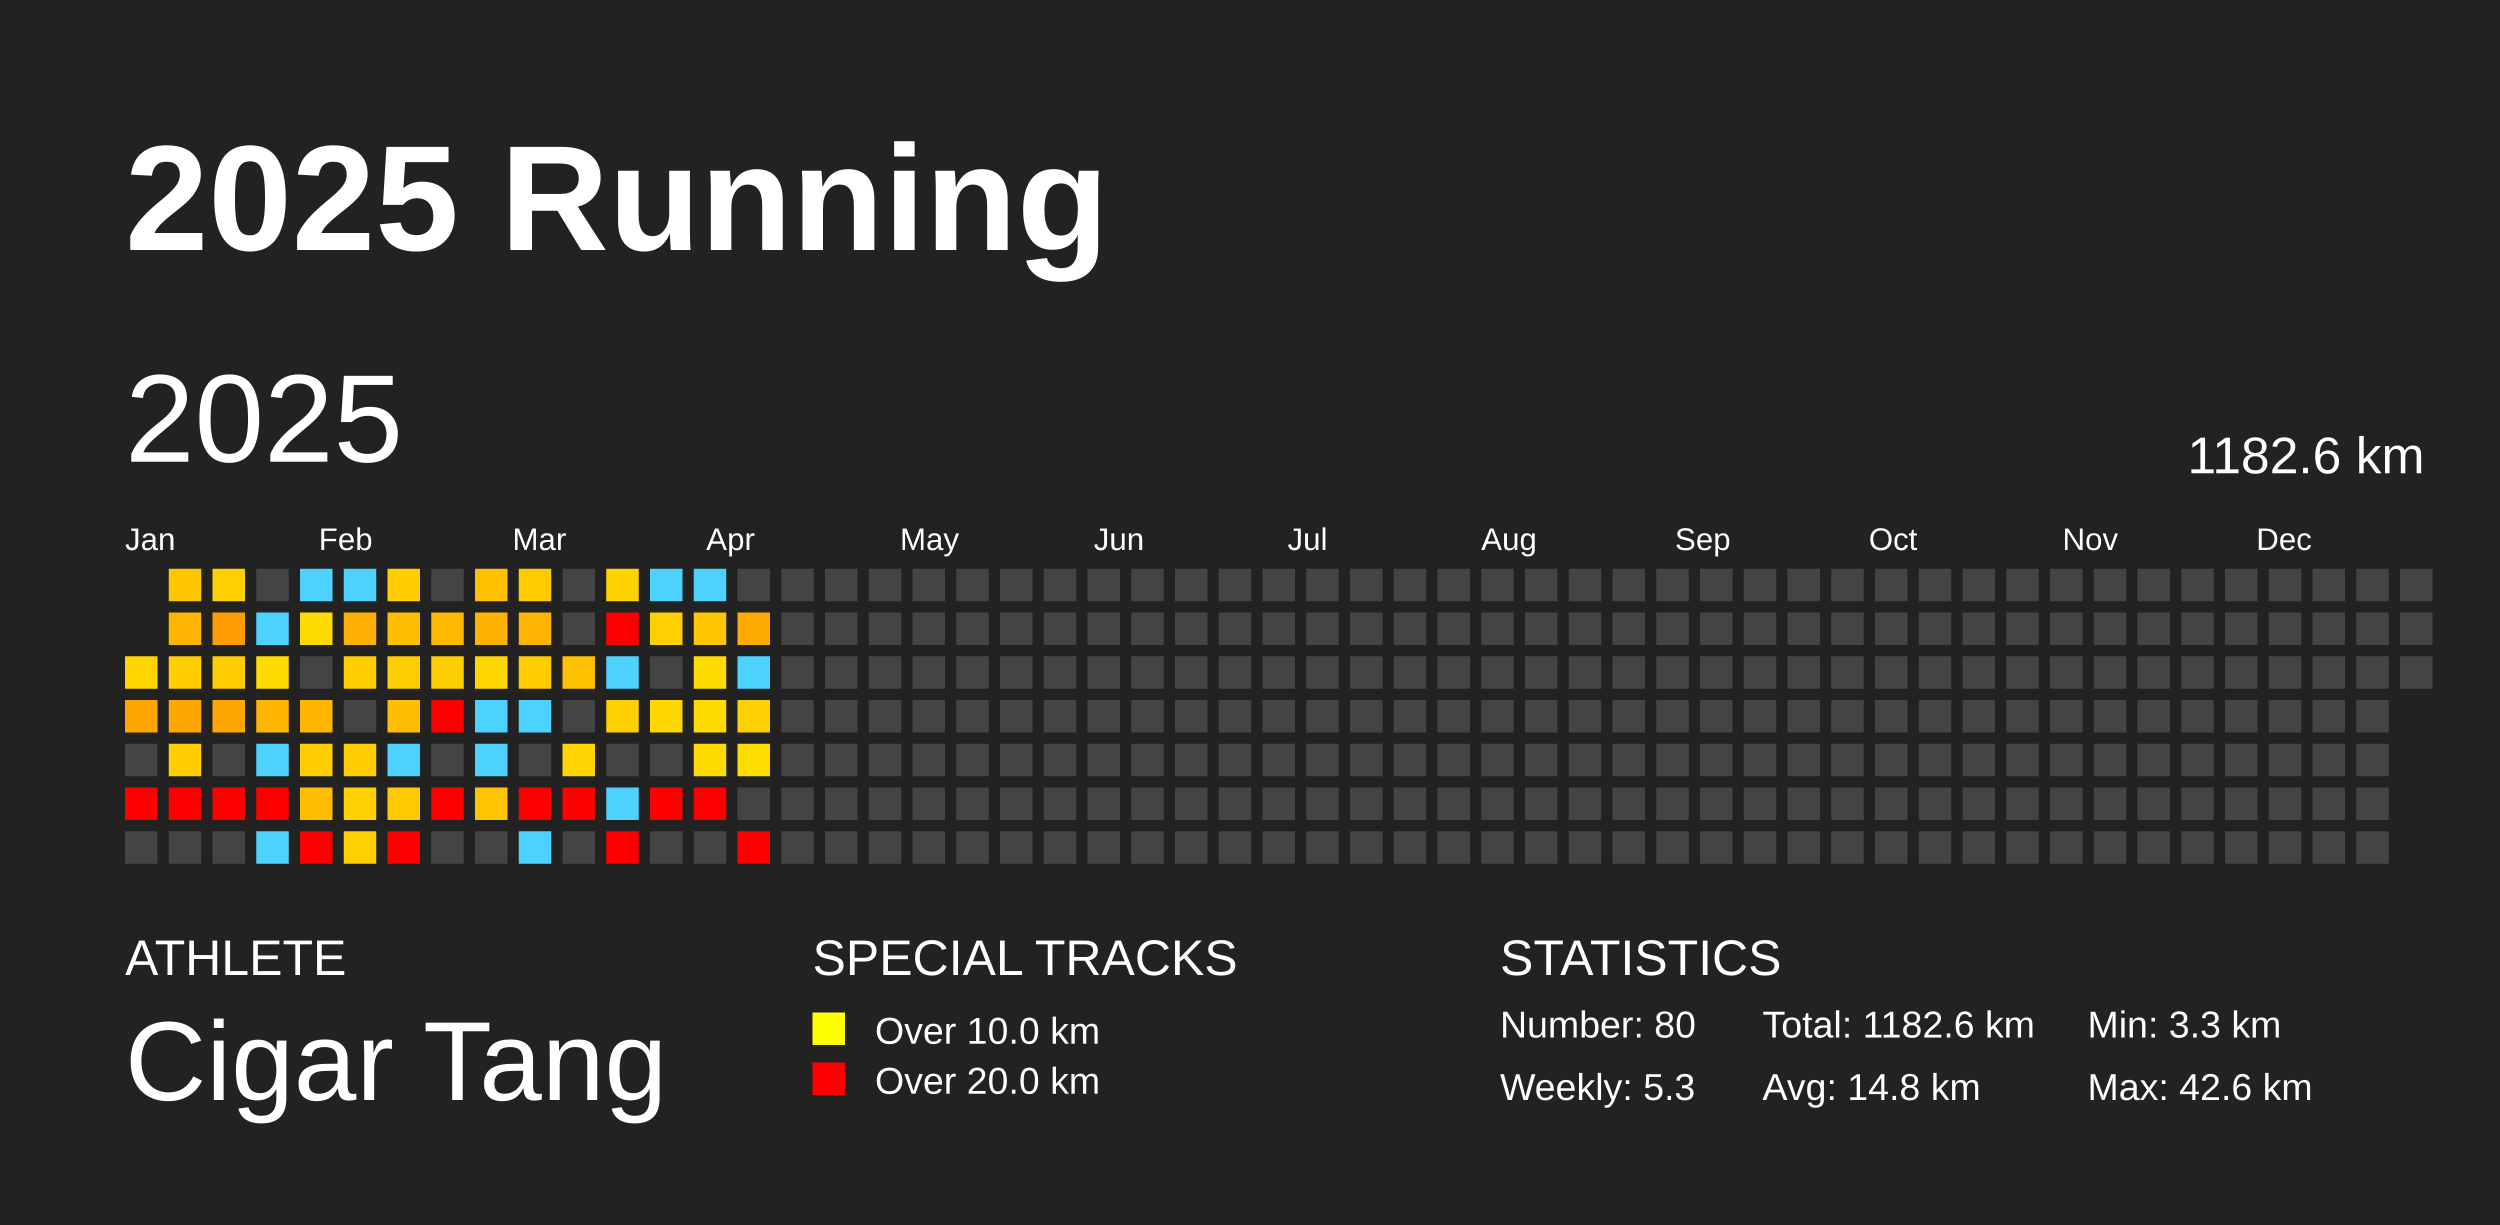
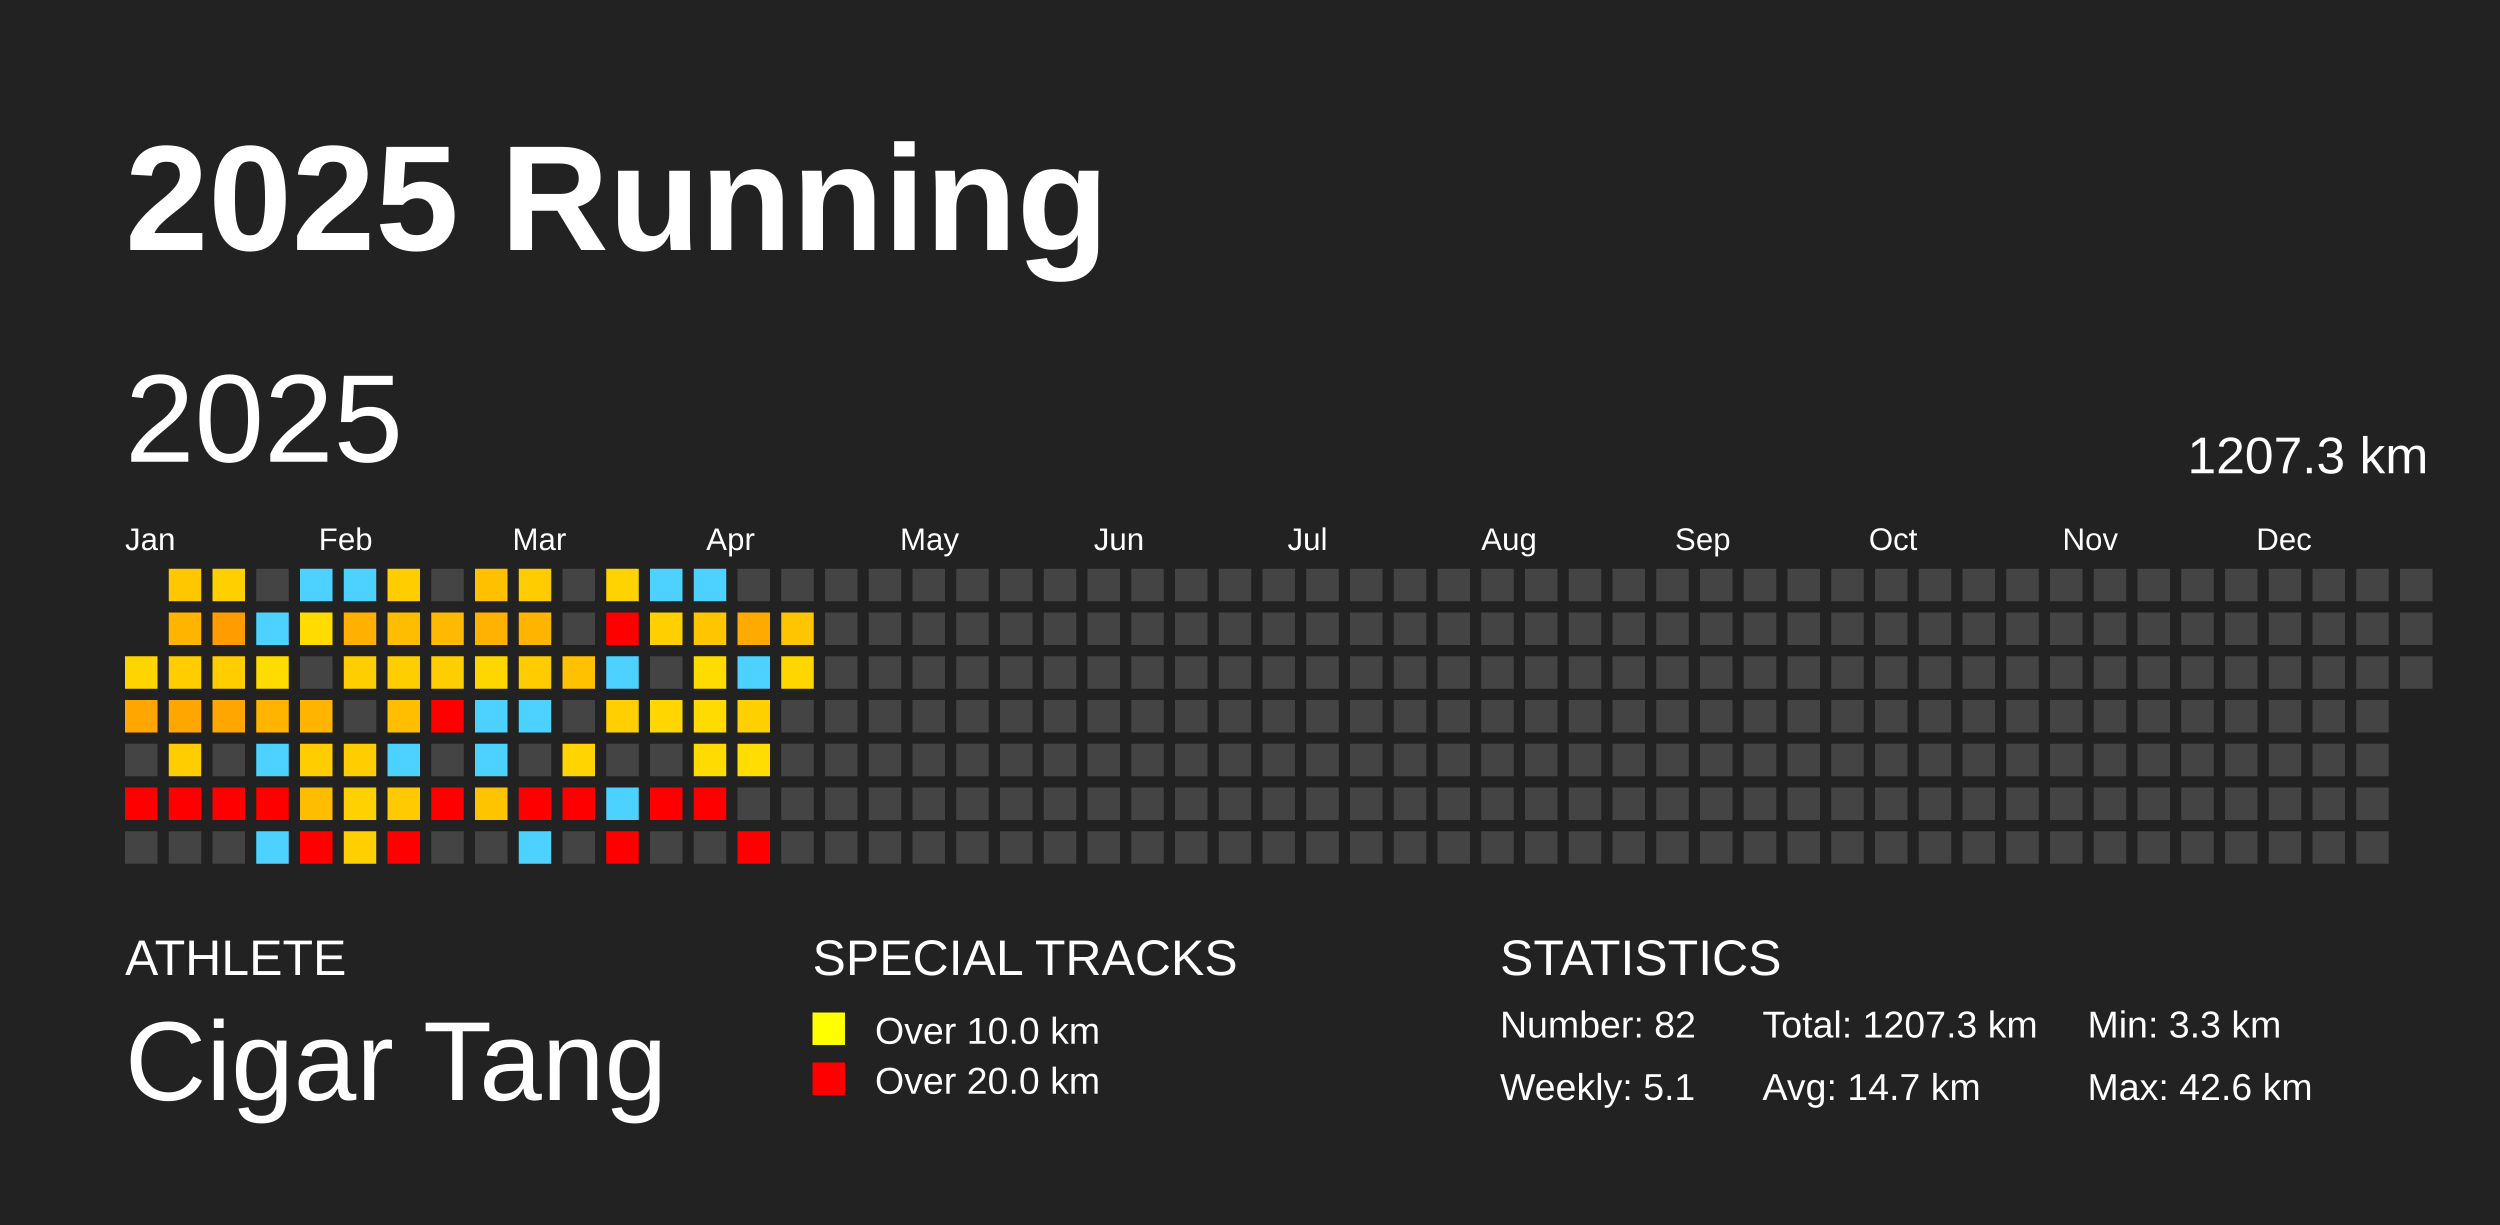
<svg xmlns="http://www.w3.org/2000/svg" baseProfile="full" height="98mm" version="1.1" viewBox="0,0,200,98" width="200mm">
  <defs />
  <rect fill="#222222" height="98" width="200" x="0" y="0" />
  <text fill="#FFFFFF" style="font-size:12px; font-family:Arial; font-weight:bold;" x="10" y="20">2025 Running</text>
  <text fill="#FFFFFF" style="font-size:4px; font-family:Arial" x="10" y="78">ATHLETE</text>
  <text fill="#FFFFFF" style="font-size:9px; font-family:Arial" x="10" y="88">Cigar Tang</text>
  <text fill="#FFFFFF" style="font-size:4px; font-family:Arial" x="65" y="78">SPECIAL TRACKS</text>
  <rect fill="yellow" height="2.6" width="2.6" x="65" y="81" />
  <text fill="#FFFFFF" style="font-size:3px; font-family:Arial" x="70" y="83.5">Over 10.0 km</text>
  <rect fill="red" height="2.6" width="2.6" x="65" y="85" />
  <text fill="#FFFFFF" style="font-size:3px; font-family:Arial" x="70" y="87.5">Over 20.0 km</text>
  <text fill="#FFFFFF" style="font-size:4px; font-family:Arial" x="120" y="78">STATISTICS</text>
-   <text fill="#FFFFFF" style="font-size:3px; font-family:Arial" x="120" y="83">Number: 80</text>
-   <text fill="#FFFFFF" style="font-size:3px; font-family:Arial" x="120" y="88">Weekly: 5.3</text>
-   <text fill="#FFFFFF" style="font-size:3px; font-family:Arial" x="141" y="83">Total: 1182.6 km</text>
-   <text fill="#FFFFFF" style="font-size:3px; font-family:Arial" x="141" y="88">Avg: 14.8 km</text>
+   <text fill="#FFFFFF" style="font-size:3px; font-family:Arial" x="120" y="83">Number: 82</text>
+   <text fill="#FFFFFF" style="font-size:3px; font-family:Arial" x="120" y="88">Weekly: 5.1</text>
+   <text fill="#FFFFFF" style="font-size:3px; font-family:Arial" x="141" y="83">Total: 1207.3 km</text>
+   <text fill="#FFFFFF" style="font-size:3px; font-family:Arial" x="141" y="88">Avg: 14.7 km</text>
  <text fill="#FFFFFF" style="font-size:3px; font-family:Arial" x="167" y="83">Min: 3.3 km</text>
  <text fill="#FFFFFF" style="font-size:3px; font-family:Arial" x="167" y="88">Max: 42.6 km</text>
  <text dominant-baseline="hanging" fill="#FFFFFF" style="font-size:10.0px; font-family:Arial;" x="10" y="30">2025</text>
-   <text dominant-baseline="hanging" fill="#FFFFFF" style="font-size:4.125px; font-family:Arial;" x="175" y="35">1182.6 km</text>
+   <text dominant-baseline="hanging" fill="#FFFFFF" style="font-size:4.125px; font-family:Arial;" x="175" y="35">1207.3 km</text>
  <text fill="#FFFFFF" style="font-size:2.5px; font-family:Arial" x="10.0" y="44">Jan</text>
  <text fill="#FFFFFF" style="font-size:2.5px; font-family:Arial" x="25.5" y="44">Feb</text>
  <text fill="#FFFFFF" style="font-size:2.5px; font-family:Arial" x="41.0" y="44">Mar</text>
  <text fill="#FFFFFF" style="font-size:2.5px; font-family:Arial" x="56.5" y="44">Apr</text>
  <text fill="#FFFFFF" style="font-size:2.5px; font-family:Arial" x="72.0" y="44">May</text>
  <text fill="#FFFFFF" style="font-size:2.5px; font-family:Arial" x="87.5" y="44">Jun</text>
  <text fill="#FFFFFF" style="font-size:2.5px; font-family:Arial" x="103.0" y="44">Jul</text>
  <text fill="#FFFFFF" style="font-size:2.5px; font-family:Arial" x="118.5" y="44">Aug</text>
  <text fill="#FFFFFF" style="font-size:2.5px; font-family:Arial" x="134.0" y="44">Sep</text>
  <text fill="#FFFFFF" style="font-size:2.5px; font-family:Arial" x="149.5" y="44">Oct</text>
  <text fill="#FFFFFF" style="font-size:2.5px; font-family:Arial" x="165.0" y="44">Nov</text>
  <text fill="#FFFFFF" style="font-size:2.5px; font-family:Arial" x="180.5" y="44">Dec</text>
  <rect fill="#ffd500" height="2.6" width="2.6" x="10.0" y="52.5" />
  <rect fill="#ffa700" height="2.6" width="2.6" x="10.0" y="56.0" />
  <rect fill="#444444" height="2.6" width="2.6" x="10.0" y="59.5" />
  <rect fill="red" height="2.6" width="2.6" x="10.0" y="63.0" />
  <rect fill="#444444" height="2.6" width="2.6" x="10.0" y="66.5" />
  <rect fill="#ffc700" height="2.6" width="2.6" x="13.5" y="45.5" />
  <rect fill="#ffb400" height="2.6" width="2.6" x="13.5" y="49.0" />
  <rect fill="#ffcd00" height="2.6" width="2.6" x="13.5" y="52.5" />
  <rect fill="#ffa600" height="2.6" width="2.6" x="13.5" y="56.0" />
  <rect fill="#ffcd00" height="2.6" width="2.6" x="13.5" y="59.5" />
  <rect fill="red" height="2.6" width="2.6" x="13.5" y="63.0" />
  <rect fill="#444444" height="2.6" width="2.6" x="13.5" y="66.5" />
  <rect fill="#ffcf00" height="2.6" width="2.6" x="17.0" y="45.5" />
  <rect fill="#ff9c00" height="2.6" width="2.6" x="17.0" y="49.0" />
  <rect fill="#ffcd00" height="2.6" width="2.6" x="17.0" y="52.5" />
  <rect fill="#ffa700" height="2.6" width="2.6" x="17.0" y="56.0" />
  <rect fill="#444444" height="2.6" width="2.6" x="17.0" y="59.5" />
  <rect fill="red" height="2.6" width="2.6" x="17.0" y="63.0" />
  <rect fill="#444444" height="2.6" width="2.6" x="17.0" y="66.5" />
  <rect fill="#444444" height="2.6" width="2.6" x="20.5" y="45.5" />
  <rect fill="#4dd2ff" height="2.6" width="2.6" x="20.5" y="49.0" />
  <rect fill="#ffdc00" height="2.6" width="2.6" x="20.5" y="52.5" />
  <rect fill="#ffb500" height="2.6" width="2.6" x="20.5" y="56.0" />
  <rect fill="#4dd2ff" height="2.6" width="2.6" x="20.5" y="59.5" />
  <rect fill="red" height="2.6" width="2.6" x="20.5" y="63.0" />
  <rect fill="#4dd2ff" height="2.6" width="2.6" x="20.5" y="66.5" />
  <rect fill="#4dd2ff" height="2.6" width="2.6" x="24.0" y="45.5" />
  <rect fill="#ffdb00" height="2.6" width="2.6" x="24.0" y="49.0" />
  <rect fill="#444444" height="2.6" width="2.6" x="24.0" y="52.5" />
  <rect fill="#ffb500" height="2.6" width="2.6" x="24.0" y="56.0" />
  <rect fill="#ffcd00" height="2.6" width="2.6" x="24.0" y="59.5" />
  <rect fill="#ffbd00" height="2.6" width="2.6" x="24.0" y="63.0" />
  <rect fill="red" height="2.6" width="2.6" x="24.0" y="66.5" />
  <rect fill="#4dd2ff" height="2.6" width="2.6" x="27.5" y="45.5" />
  <rect fill="#ffb000" height="2.6" width="2.6" x="27.5" y="49.0" />
  <rect fill="#ffce00" height="2.6" width="2.6" x="27.5" y="52.5" />
  <rect fill="#444444" height="2.6" width="2.6" x="27.5" y="56.0" />
  <rect fill="#ffcd00" height="2.6" width="2.6" x="27.5" y="59.5" />
  <rect fill="#ffd100" height="2.6" width="2.6" x="27.5" y="63.0" />
  <rect fill="#ffcf00" height="2.6" width="2.6" x="27.5" y="66.5" />
  <rect fill="#ffcd00" height="2.6" width="2.6" x="31.0" y="45.5" />
  <rect fill="#ffbd00" height="2.6" width="2.6" x="31.0" y="49.0" />
  <rect fill="#ffce00" height="2.6" width="2.6" x="31.0" y="52.5" />
  <rect fill="#ffbe00" height="2.6" width="2.6" x="31.0" y="56.0" />
  <rect fill="#4dd2ff" height="2.6" width="2.6" x="31.0" y="59.5" />
  <rect fill="#ffca00" height="2.6" width="2.6" x="31.0" y="63.0" />
  <rect fill="red" height="2.6" width="2.6" x="31.0" y="66.5" />
  <rect fill="#444444" height="2.6" width="2.6" x="34.5" y="45.5" />
  <rect fill="#ffb900" height="2.6" width="2.6" x="34.5" y="49.0" />
  <rect fill="#ffce00" height="2.6" width="2.6" x="34.5" y="52.5" />
  <rect fill="red" height="2.6" width="2.6" x="34.5" y="56.0" />
  <rect fill="#444444" height="2.6" width="2.6" x="34.5" y="59.5" />
  <rect fill="red" height="2.6" width="2.6" x="34.5" y="63.0" />
  <rect fill="#444444" height="2.6" width="2.6" x="34.5" y="66.5" />
  <rect fill="#ffc000" height="2.6" width="2.6" x="38.0" y="45.5" />
  <rect fill="#ffb200" height="2.6" width="2.6" x="38.0" y="49.0" />
  <rect fill="#ffd700" height="2.6" width="2.6" x="38.0" y="52.5" />
  <rect fill="#4dd2ff" height="2.6" width="2.6" x="38.0" y="56.0" />
  <rect fill="#4dd2ff" height="2.6" width="2.6" x="38.0" y="59.5" />
  <rect fill="#ffc400" height="2.6" width="2.6" x="38.0" y="63.0" />
  <rect fill="#444444" height="2.6" width="2.6" x="38.0" y="66.5" />
  <rect fill="#ffcc00" height="2.6" width="2.6" x="41.5" y="45.5" />
  <rect fill="#ffb400" height="2.6" width="2.6" x="41.5" y="49.0" />
  <rect fill="#ffcc00" height="2.6" width="2.6" x="41.5" y="52.5" />
  <rect fill="#4dd2ff" height="2.6" width="2.6" x="41.5" y="56.0" />
  <rect fill="#444444" height="2.6" width="2.6" x="41.5" y="59.5" />
  <rect fill="red" height="2.6" width="2.6" x="41.5" y="63.0" />
  <rect fill="#4dd2ff" height="2.6" width="2.6" x="41.5" y="66.5" />
  <rect fill="#444444" height="2.6" width="2.6" x="45.0" y="45.5" />
  <rect fill="#444444" height="2.6" width="2.6" x="45.0" y="49.0" />
  <rect fill="#ffc100" height="2.6" width="2.6" x="45.0" y="52.5" />
  <rect fill="#444444" height="2.6" width="2.6" x="45.0" y="56.0" />
  <rect fill="#ffd400" height="2.6" width="2.6" x="45.0" y="59.5" />
  <rect fill="red" height="2.6" width="2.6" x="45.0" y="63.0" />
  <rect fill="#444444" height="2.6" width="2.6" x="45.0" y="66.5" />
  <rect fill="#ffd300" height="2.6" width="2.6" x="48.5" y="45.5" />
  <rect fill="red" height="2.6" width="2.6" x="48.5" y="49.0" />
  <rect fill="#4dd2ff" height="2.6" width="2.6" x="48.5" y="52.5" />
  <rect fill="#ffcf00" height="2.6" width="2.6" x="48.5" y="56.0" />
  <rect fill="#444444" height="2.6" width="2.6" x="48.5" y="59.5" />
  <rect fill="#4dd2ff" height="2.6" width="2.6" x="48.5" y="63.0" />
  <rect fill="red" height="2.6" width="2.6" x="48.5" y="66.5" />
  <rect fill="#4dd2ff" height="2.6" width="2.6" x="52.0" y="45.5" />
  <rect fill="#ffcf00" height="2.6" width="2.6" x="52.0" y="49.0" />
  <rect fill="#444444" height="2.6" width="2.6" x="52.0" y="52.5" />
  <rect fill="#ffd600" height="2.6" width="2.6" x="52.0" y="56.0" />
  <rect fill="#444444" height="2.6" width="2.6" x="52.0" y="59.5" />
  <rect fill="red" height="2.6" width="2.6" x="52.0" y="63.0" />
  <rect fill="#444444" height="2.6" width="2.6" x="52.0" y="66.5" />
  <rect fill="#4dd2ff" height="2.6" width="2.6" x="55.5" y="45.5" />
  <rect fill="#ffc600" height="2.6" width="2.6" x="55.5" y="49.0" />
  <rect fill="#ffdc00" height="2.6" width="2.6" x="55.5" y="52.5" />
  <rect fill="#ffdb00" height="2.6" width="2.6" x="55.5" y="56.0" />
  <rect fill="#ffdb00" height="2.6" width="2.6" x="55.5" y="59.5" />
  <rect fill="red" height="2.6" width="2.6" x="55.5" y="63.0" />
  <rect fill="#444444" height="2.6" width="2.6" x="55.5" y="66.5" />
  <rect fill="#444444" height="2.6" width="2.6" x="59.0" y="45.5" />
  <rect fill="#ffaa00" height="2.6" width="2.6" x="59.0" y="49.0" />
  <rect fill="#4dd2ff" height="2.6" width="2.6" x="59.0" y="52.5" />
  <rect fill="#ffd000" height="2.6" width="2.6" x="59.0" y="56.0" />
  <rect fill="#ffdd00" height="2.6" width="2.6" x="59.0" y="59.5" />
  <rect fill="#444444" height="2.6" width="2.6" x="59.0" y="63.0" />
  <rect fill="red" height="2.6" width="2.6" x="59.0" y="66.5" />
  <rect fill="#444444" height="2.6" width="2.6" x="62.5" y="45.5" />
-   <rect fill="#444444" height="2.6" width="2.6" x="62.5" y="49.0" />
-   <rect fill="#444444" height="2.6" width="2.6" x="62.5" y="52.5" />
+   <rect fill="#ffc500" height="2.6" width="2.6" x="62.5" y="49.0" />
+   <rect fill="#ffd600" height="2.6" width="2.6" x="62.5" y="52.5" />
  <rect fill="#444444" height="2.6" width="2.6" x="62.5" y="56.0" />
  <rect fill="#444444" height="2.6" width="2.6" x="62.5" y="59.5" />
  <rect fill="#444444" height="2.6" width="2.6" x="62.5" y="63.0" />
  <rect fill="#444444" height="2.6" width="2.6" x="62.5" y="66.5" />
  <rect fill="#444444" height="2.6" width="2.6" x="66.0" y="45.5" />
  <rect fill="#444444" height="2.6" width="2.6" x="66.0" y="49.0" />
  <rect fill="#444444" height="2.6" width="2.6" x="66.0" y="52.5" />
  <rect fill="#444444" height="2.6" width="2.6" x="66.0" y="56.0" />
  <rect fill="#444444" height="2.6" width="2.6" x="66.0" y="59.5" />
  <rect fill="#444444" height="2.6" width="2.6" x="66.0" y="63.0" />
  <rect fill="#444444" height="2.6" width="2.6" x="66.0" y="66.5" />
  <rect fill="#444444" height="2.6" width="2.6" x="69.5" y="45.5" />
  <rect fill="#444444" height="2.6" width="2.6" x="69.5" y="49.0" />
  <rect fill="#444444" height="2.6" width="2.6" x="69.5" y="52.5" />
  <rect fill="#444444" height="2.6" width="2.6" x="69.5" y="56.0" />
  <rect fill="#444444" height="2.6" width="2.6" x="69.5" y="59.5" />
  <rect fill="#444444" height="2.6" width="2.6" x="69.5" y="63.0" />
  <rect fill="#444444" height="2.6" width="2.6" x="69.5" y="66.5" />
  <rect fill="#444444" height="2.6" width="2.6" x="73.0" y="45.5" />
  <rect fill="#444444" height="2.6" width="2.6" x="73.0" y="49.0" />
  <rect fill="#444444" height="2.6" width="2.6" x="73.0" y="52.5" />
  <rect fill="#444444" height="2.6" width="2.6" x="73.0" y="56.0" />
  <rect fill="#444444" height="2.6" width="2.6" x="73.0" y="59.5" />
  <rect fill="#444444" height="2.6" width="2.6" x="73.0" y="63.0" />
  <rect fill="#444444" height="2.6" width="2.6" x="73.0" y="66.5" />
  <rect fill="#444444" height="2.6" width="2.6" x="76.5" y="45.5" />
  <rect fill="#444444" height="2.6" width="2.6" x="76.5" y="49.0" />
  <rect fill="#444444" height="2.6" width="2.6" x="76.5" y="52.5" />
  <rect fill="#444444" height="2.6" width="2.6" x="76.5" y="56.0" />
  <rect fill="#444444" height="2.6" width="2.6" x="76.5" y="59.5" />
  <rect fill="#444444" height="2.6" width="2.6" x="76.5" y="63.0" />
  <rect fill="#444444" height="2.6" width="2.6" x="76.5" y="66.5" />
  <rect fill="#444444" height="2.6" width="2.6" x="80.0" y="45.5" />
  <rect fill="#444444" height="2.6" width="2.6" x="80.0" y="49.0" />
  <rect fill="#444444" height="2.6" width="2.6" x="80.0" y="52.5" />
  <rect fill="#444444" height="2.6" width="2.6" x="80.0" y="56.0" />
  <rect fill="#444444" height="2.6" width="2.6" x="80.0" y="59.5" />
  <rect fill="#444444" height="2.6" width="2.6" x="80.0" y="63.0" />
  <rect fill="#444444" height="2.6" width="2.6" x="80.0" y="66.5" />
  <rect fill="#444444" height="2.6" width="2.6" x="83.5" y="45.5" />
  <rect fill="#444444" height="2.6" width="2.6" x="83.5" y="49.0" />
  <rect fill="#444444" height="2.6" width="2.6" x="83.5" y="52.5" />
  <rect fill="#444444" height="2.6" width="2.6" x="83.5" y="56.0" />
  <rect fill="#444444" height="2.6" width="2.6" x="83.5" y="59.5" />
  <rect fill="#444444" height="2.6" width="2.6" x="83.5" y="63.0" />
  <rect fill="#444444" height="2.6" width="2.6" x="83.5" y="66.5" />
  <rect fill="#444444" height="2.6" width="2.6" x="87.0" y="45.5" />
  <rect fill="#444444" height="2.6" width="2.6" x="87.0" y="49.0" />
  <rect fill="#444444" height="2.6" width="2.6" x="87.0" y="52.5" />
  <rect fill="#444444" height="2.6" width="2.6" x="87.0" y="56.0" />
  <rect fill="#444444" height="2.6" width="2.6" x="87.0" y="59.5" />
  <rect fill="#444444" height="2.6" width="2.6" x="87.0" y="63.0" />
  <rect fill="#444444" height="2.6" width="2.6" x="87.0" y="66.5" />
  <rect fill="#444444" height="2.6" width="2.6" x="90.5" y="45.5" />
  <rect fill="#444444" height="2.6" width="2.6" x="90.5" y="49.0" />
  <rect fill="#444444" height="2.6" width="2.6" x="90.5" y="52.5" />
  <rect fill="#444444" height="2.6" width="2.6" x="90.5" y="56.0" />
  <rect fill="#444444" height="2.6" width="2.6" x="90.5" y="59.5" />
  <rect fill="#444444" height="2.6" width="2.6" x="90.5" y="63.0" />
  <rect fill="#444444" height="2.6" width="2.6" x="90.5" y="66.5" />
  <rect fill="#444444" height="2.6" width="2.6" x="94.0" y="45.5" />
  <rect fill="#444444" height="2.6" width="2.6" x="94.0" y="49.0" />
  <rect fill="#444444" height="2.6" width="2.6" x="94.0" y="52.5" />
  <rect fill="#444444" height="2.6" width="2.6" x="94.0" y="56.0" />
  <rect fill="#444444" height="2.6" width="2.6" x="94.0" y="59.5" />
  <rect fill="#444444" height="2.6" width="2.6" x="94.0" y="63.0" />
  <rect fill="#444444" height="2.6" width="2.6" x="94.0" y="66.5" />
  <rect fill="#444444" height="2.6" width="2.6" x="97.5" y="45.5" />
  <rect fill="#444444" height="2.6" width="2.6" x="97.5" y="49.0" />
  <rect fill="#444444" height="2.6" width="2.6" x="97.5" y="52.5" />
  <rect fill="#444444" height="2.6" width="2.6" x="97.5" y="56.0" />
  <rect fill="#444444" height="2.6" width="2.6" x="97.5" y="59.5" />
  <rect fill="#444444" height="2.6" width="2.6" x="97.5" y="63.0" />
  <rect fill="#444444" height="2.6" width="2.6" x="97.5" y="66.5" />
  <rect fill="#444444" height="2.6" width="2.6" x="101.0" y="45.5" />
  <rect fill="#444444" height="2.6" width="2.6" x="101.0" y="49.0" />
  <rect fill="#444444" height="2.6" width="2.6" x="101.0" y="52.5" />
  <rect fill="#444444" height="2.6" width="2.6" x="101.0" y="56.0" />
  <rect fill="#444444" height="2.6" width="2.6" x="101.0" y="59.5" />
  <rect fill="#444444" height="2.6" width="2.6" x="101.0" y="63.0" />
  <rect fill="#444444" height="2.6" width="2.6" x="101.0" y="66.5" />
  <rect fill="#444444" height="2.6" width="2.6" x="104.5" y="45.5" />
  <rect fill="#444444" height="2.6" width="2.6" x="104.5" y="49.0" />
  <rect fill="#444444" height="2.6" width="2.6" x="104.5" y="52.5" />
  <rect fill="#444444" height="2.6" width="2.6" x="104.5" y="56.0" />
  <rect fill="#444444" height="2.6" width="2.6" x="104.5" y="59.5" />
  <rect fill="#444444" height="2.6" width="2.6" x="104.5" y="63.0" />
  <rect fill="#444444" height="2.6" width="2.6" x="104.5" y="66.5" />
  <rect fill="#444444" height="2.6" width="2.6" x="108.0" y="45.5" />
  <rect fill="#444444" height="2.6" width="2.6" x="108.0" y="49.0" />
  <rect fill="#444444" height="2.6" width="2.6" x="108.0" y="52.5" />
  <rect fill="#444444" height="2.6" width="2.6" x="108.0" y="56.0" />
  <rect fill="#444444" height="2.6" width="2.6" x="108.0" y="59.5" />
  <rect fill="#444444" height="2.6" width="2.6" x="108.0" y="63.0" />
  <rect fill="#444444" height="2.6" width="2.6" x="108.0" y="66.5" />
  <rect fill="#444444" height="2.6" width="2.6" x="111.5" y="45.5" />
  <rect fill="#444444" height="2.6" width="2.6" x="111.5" y="49.0" />
  <rect fill="#444444" height="2.6" width="2.6" x="111.5" y="52.5" />
  <rect fill="#444444" height="2.6" width="2.6" x="111.5" y="56.0" />
  <rect fill="#444444" height="2.6" width="2.6" x="111.5" y="59.5" />
  <rect fill="#444444" height="2.6" width="2.6" x="111.5" y="63.0" />
  <rect fill="#444444" height="2.6" width="2.6" x="111.5" y="66.5" />
  <rect fill="#444444" height="2.6" width="2.6" x="115.0" y="45.5" />
  <rect fill="#444444" height="2.6" width="2.6" x="115.0" y="49.0" />
  <rect fill="#444444" height="2.6" width="2.6" x="115.0" y="52.5" />
  <rect fill="#444444" height="2.6" width="2.6" x="115.0" y="56.0" />
  <rect fill="#444444" height="2.6" width="2.6" x="115.0" y="59.5" />
  <rect fill="#444444" height="2.6" width="2.6" x="115.0" y="63.0" />
  <rect fill="#444444" height="2.6" width="2.6" x="115.0" y="66.5" />
  <rect fill="#444444" height="2.6" width="2.6" x="118.5" y="45.5" />
  <rect fill="#444444" height="2.6" width="2.6" x="118.5" y="49.0" />
  <rect fill="#444444" height="2.6" width="2.6" x="118.5" y="52.5" />
  <rect fill="#444444" height="2.6" width="2.6" x="118.5" y="56.0" />
  <rect fill="#444444" height="2.6" width="2.6" x="118.5" y="59.5" />
  <rect fill="#444444" height="2.6" width="2.6" x="118.5" y="63.0" />
  <rect fill="#444444" height="2.6" width="2.6" x="118.5" y="66.5" />
  <rect fill="#444444" height="2.6" width="2.6" x="122.0" y="45.5" />
  <rect fill="#444444" height="2.6" width="2.6" x="122.0" y="49.0" />
  <rect fill="#444444" height="2.6" width="2.6" x="122.0" y="52.5" />
  <rect fill="#444444" height="2.6" width="2.6" x="122.0" y="56.0" />
  <rect fill="#444444" height="2.6" width="2.6" x="122.0" y="59.5" />
  <rect fill="#444444" height="2.6" width="2.6" x="122.0" y="63.0" />
  <rect fill="#444444" height="2.6" width="2.6" x="122.0" y="66.5" />
  <rect fill="#444444" height="2.6" width="2.6" x="125.5" y="45.5" />
  <rect fill="#444444" height="2.6" width="2.6" x="125.5" y="49.0" />
  <rect fill="#444444" height="2.6" width="2.6" x="125.5" y="52.5" />
  <rect fill="#444444" height="2.6" width="2.6" x="125.5" y="56.0" />
  <rect fill="#444444" height="2.6" width="2.6" x="125.5" y="59.5" />
  <rect fill="#444444" height="2.6" width="2.6" x="125.5" y="63.0" />
  <rect fill="#444444" height="2.6" width="2.6" x="125.5" y="66.5" />
  <rect fill="#444444" height="2.6" width="2.6" x="129.0" y="45.5" />
  <rect fill="#444444" height="2.6" width="2.6" x="129.0" y="49.0" />
  <rect fill="#444444" height="2.6" width="2.6" x="129.0" y="52.5" />
  <rect fill="#444444" height="2.6" width="2.6" x="129.0" y="56.0" />
  <rect fill="#444444" height="2.6" width="2.6" x="129.0" y="59.5" />
  <rect fill="#444444" height="2.6" width="2.6" x="129.0" y="63.0" />
  <rect fill="#444444" height="2.6" width="2.6" x="129.0" y="66.5" />
  <rect fill="#444444" height="2.6" width="2.6" x="132.5" y="45.5" />
  <rect fill="#444444" height="2.6" width="2.6" x="132.5" y="49.0" />
  <rect fill="#444444" height="2.6" width="2.6" x="132.5" y="52.5" />
  <rect fill="#444444" height="2.6" width="2.6" x="132.5" y="56.0" />
  <rect fill="#444444" height="2.6" width="2.6" x="132.5" y="59.5" />
  <rect fill="#444444" height="2.6" width="2.6" x="132.5" y="63.0" />
  <rect fill="#444444" height="2.6" width="2.6" x="132.5" y="66.5" />
  <rect fill="#444444" height="2.6" width="2.6" x="136.0" y="45.5" />
  <rect fill="#444444" height="2.6" width="2.6" x="136.0" y="49.0" />
  <rect fill="#444444" height="2.6" width="2.6" x="136.0" y="52.5" />
  <rect fill="#444444" height="2.6" width="2.6" x="136.0" y="56.0" />
  <rect fill="#444444" height="2.6" width="2.6" x="136.0" y="59.5" />
  <rect fill="#444444" height="2.6" width="2.6" x="136.0" y="63.0" />
  <rect fill="#444444" height="2.6" width="2.6" x="136.0" y="66.5" />
  <rect fill="#444444" height="2.6" width="2.6" x="139.5" y="45.5" />
  <rect fill="#444444" height="2.6" width="2.6" x="139.5" y="49.0" />
  <rect fill="#444444" height="2.6" width="2.6" x="139.5" y="52.5" />
  <rect fill="#444444" height="2.6" width="2.6" x="139.5" y="56.0" />
  <rect fill="#444444" height="2.6" width="2.6" x="139.5" y="59.5" />
  <rect fill="#444444" height="2.6" width="2.6" x="139.5" y="63.0" />
  <rect fill="#444444" height="2.6" width="2.6" x="139.5" y="66.5" />
  <rect fill="#444444" height="2.6" width="2.6" x="143.0" y="45.5" />
  <rect fill="#444444" height="2.6" width="2.6" x="143.0" y="49.0" />
  <rect fill="#444444" height="2.6" width="2.6" x="143.0" y="52.5" />
  <rect fill="#444444" height="2.6" width="2.6" x="143.0" y="56.0" />
  <rect fill="#444444" height="2.6" width="2.6" x="143.0" y="59.5" />
  <rect fill="#444444" height="2.6" width="2.6" x="143.0" y="63.0" />
  <rect fill="#444444" height="2.6" width="2.6" x="143.0" y="66.5" />
  <rect fill="#444444" height="2.6" width="2.6" x="146.5" y="45.5" />
  <rect fill="#444444" height="2.6" width="2.6" x="146.5" y="49.0" />
  <rect fill="#444444" height="2.6" width="2.6" x="146.5" y="52.5" />
  <rect fill="#444444" height="2.6" width="2.6" x="146.5" y="56.0" />
  <rect fill="#444444" height="2.6" width="2.6" x="146.5" y="59.5" />
  <rect fill="#444444" height="2.6" width="2.6" x="146.5" y="63.0" />
  <rect fill="#444444" height="2.6" width="2.6" x="146.5" y="66.5" />
  <rect fill="#444444" height="2.6" width="2.6" x="150.0" y="45.5" />
  <rect fill="#444444" height="2.6" width="2.6" x="150.0" y="49.0" />
  <rect fill="#444444" height="2.6" width="2.6" x="150.0" y="52.5" />
  <rect fill="#444444" height="2.6" width="2.6" x="150.0" y="56.0" />
  <rect fill="#444444" height="2.6" width="2.6" x="150.0" y="59.5" />
  <rect fill="#444444" height="2.6" width="2.6" x="150.0" y="63.0" />
  <rect fill="#444444" height="2.6" width="2.6" x="150.0" y="66.5" />
  <rect fill="#444444" height="2.6" width="2.6" x="153.5" y="45.5" />
  <rect fill="#444444" height="2.6" width="2.6" x="153.5" y="49.0" />
  <rect fill="#444444" height="2.6" width="2.6" x="153.5" y="52.5" />
  <rect fill="#444444" height="2.6" width="2.6" x="153.5" y="56.0" />
  <rect fill="#444444" height="2.6" width="2.6" x="153.5" y="59.5" />
  <rect fill="#444444" height="2.6" width="2.6" x="153.5" y="63.0" />
  <rect fill="#444444" height="2.6" width="2.6" x="153.5" y="66.5" />
  <rect fill="#444444" height="2.6" width="2.6" x="157.0" y="45.5" />
  <rect fill="#444444" height="2.6" width="2.6" x="157.0" y="49.0" />
  <rect fill="#444444" height="2.6" width="2.6" x="157.0" y="52.5" />
  <rect fill="#444444" height="2.6" width="2.6" x="157.0" y="56.0" />
  <rect fill="#444444" height="2.6" width="2.6" x="157.0" y="59.5" />
  <rect fill="#444444" height="2.6" width="2.6" x="157.0" y="63.0" />
  <rect fill="#444444" height="2.6" width="2.6" x="157.0" y="66.5" />
  <rect fill="#444444" height="2.6" width="2.6" x="160.5" y="45.5" />
  <rect fill="#444444" height="2.6" width="2.6" x="160.5" y="49.0" />
  <rect fill="#444444" height="2.6" width="2.6" x="160.5" y="52.5" />
  <rect fill="#444444" height="2.6" width="2.6" x="160.5" y="56.0" />
  <rect fill="#444444" height="2.6" width="2.6" x="160.5" y="59.5" />
  <rect fill="#444444" height="2.6" width="2.6" x="160.5" y="63.0" />
  <rect fill="#444444" height="2.6" width="2.6" x="160.5" y="66.5" />
  <rect fill="#444444" height="2.6" width="2.6" x="164.0" y="45.5" />
  <rect fill="#444444" height="2.6" width="2.6" x="164.0" y="49.0" />
  <rect fill="#444444" height="2.6" width="2.6" x="164.0" y="52.5" />
  <rect fill="#444444" height="2.6" width="2.6" x="164.0" y="56.0" />
  <rect fill="#444444" height="2.6" width="2.6" x="164.0" y="59.5" />
  <rect fill="#444444" height="2.6" width="2.6" x="164.0" y="63.0" />
  <rect fill="#444444" height="2.6" width="2.6" x="164.0" y="66.5" />
  <rect fill="#444444" height="2.6" width="2.6" x="167.5" y="45.5" />
  <rect fill="#444444" height="2.6" width="2.6" x="167.5" y="49.0" />
  <rect fill="#444444" height="2.6" width="2.6" x="167.5" y="52.5" />
  <rect fill="#444444" height="2.6" width="2.6" x="167.5" y="56.0" />
  <rect fill="#444444" height="2.6" width="2.6" x="167.5" y="59.5" />
  <rect fill="#444444" height="2.6" width="2.6" x="167.5" y="63.0" />
  <rect fill="#444444" height="2.6" width="2.6" x="167.5" y="66.5" />
  <rect fill="#444444" height="2.6" width="2.6" x="171.0" y="45.5" />
  <rect fill="#444444" height="2.6" width="2.6" x="171.0" y="49.0" />
  <rect fill="#444444" height="2.6" width="2.6" x="171.0" y="52.5" />
  <rect fill="#444444" height="2.6" width="2.6" x="171.0" y="56.0" />
  <rect fill="#444444" height="2.6" width="2.6" x="171.0" y="59.5" />
  <rect fill="#444444" height="2.6" width="2.6" x="171.0" y="63.0" />
  <rect fill="#444444" height="2.6" width="2.6" x="171.0" y="66.5" />
  <rect fill="#444444" height="2.6" width="2.6" x="174.5" y="45.5" />
  <rect fill="#444444" height="2.6" width="2.6" x="174.5" y="49.0" />
  <rect fill="#444444" height="2.6" width="2.6" x="174.5" y="52.5" />
  <rect fill="#444444" height="2.6" width="2.6" x="174.5" y="56.0" />
  <rect fill="#444444" height="2.6" width="2.6" x="174.5" y="59.5" />
  <rect fill="#444444" height="2.6" width="2.6" x="174.5" y="63.0" />
  <rect fill="#444444" height="2.6" width="2.6" x="174.5" y="66.5" />
  <rect fill="#444444" height="2.6" width="2.6" x="178.0" y="45.5" />
  <rect fill="#444444" height="2.6" width="2.6" x="178.0" y="49.0" />
  <rect fill="#444444" height="2.6" width="2.6" x="178.0" y="52.5" />
  <rect fill="#444444" height="2.6" width="2.6" x="178.0" y="56.0" />
  <rect fill="#444444" height="2.6" width="2.6" x="178.0" y="59.5" />
  <rect fill="#444444" height="2.6" width="2.6" x="178.0" y="63.0" />
  <rect fill="#444444" height="2.6" width="2.6" x="178.0" y="66.5" />
  <rect fill="#444444" height="2.6" width="2.6" x="181.5" y="45.5" />
  <rect fill="#444444" height="2.6" width="2.6" x="181.5" y="49.0" />
  <rect fill="#444444" height="2.6" width="2.6" x="181.5" y="52.5" />
  <rect fill="#444444" height="2.6" width="2.6" x="181.5" y="56.0" />
  <rect fill="#444444" height="2.6" width="2.6" x="181.5" y="59.5" />
  <rect fill="#444444" height="2.6" width="2.6" x="181.5" y="63.0" />
  <rect fill="#444444" height="2.6" width="2.6" x="181.5" y="66.5" />
  <rect fill="#444444" height="2.6" width="2.6" x="185.0" y="45.5" />
  <rect fill="#444444" height="2.6" width="2.6" x="185.0" y="49.0" />
  <rect fill="#444444" height="2.6" width="2.6" x="185.0" y="52.5" />
  <rect fill="#444444" height="2.6" width="2.6" x="185.0" y="56.0" />
  <rect fill="#444444" height="2.6" width="2.6" x="185.0" y="59.5" />
  <rect fill="#444444" height="2.6" width="2.6" x="185.0" y="63.0" />
  <rect fill="#444444" height="2.6" width="2.6" x="185.0" y="66.5" />
  <rect fill="#444444" height="2.6" width="2.6" x="188.5" y="45.5" />
  <rect fill="#444444" height="2.6" width="2.6" x="188.5" y="49.0" />
  <rect fill="#444444" height="2.6" width="2.6" x="188.5" y="52.5" />
  <rect fill="#444444" height="2.6" width="2.6" x="188.5" y="56.0" />
  <rect fill="#444444" height="2.6" width="2.6" x="188.5" y="59.5" />
  <rect fill="#444444" height="2.6" width="2.6" x="188.5" y="63.0" />
  <rect fill="#444444" height="2.6" width="2.6" x="188.5" y="66.5" />
  <rect fill="#444444" height="2.6" width="2.6" x="192.0" y="45.5" />
  <rect fill="#444444" height="2.6" width="2.6" x="192.0" y="49.0" />
  <rect fill="#444444" height="2.6" width="2.6" x="192.0" y="52.5" />
</svg>
